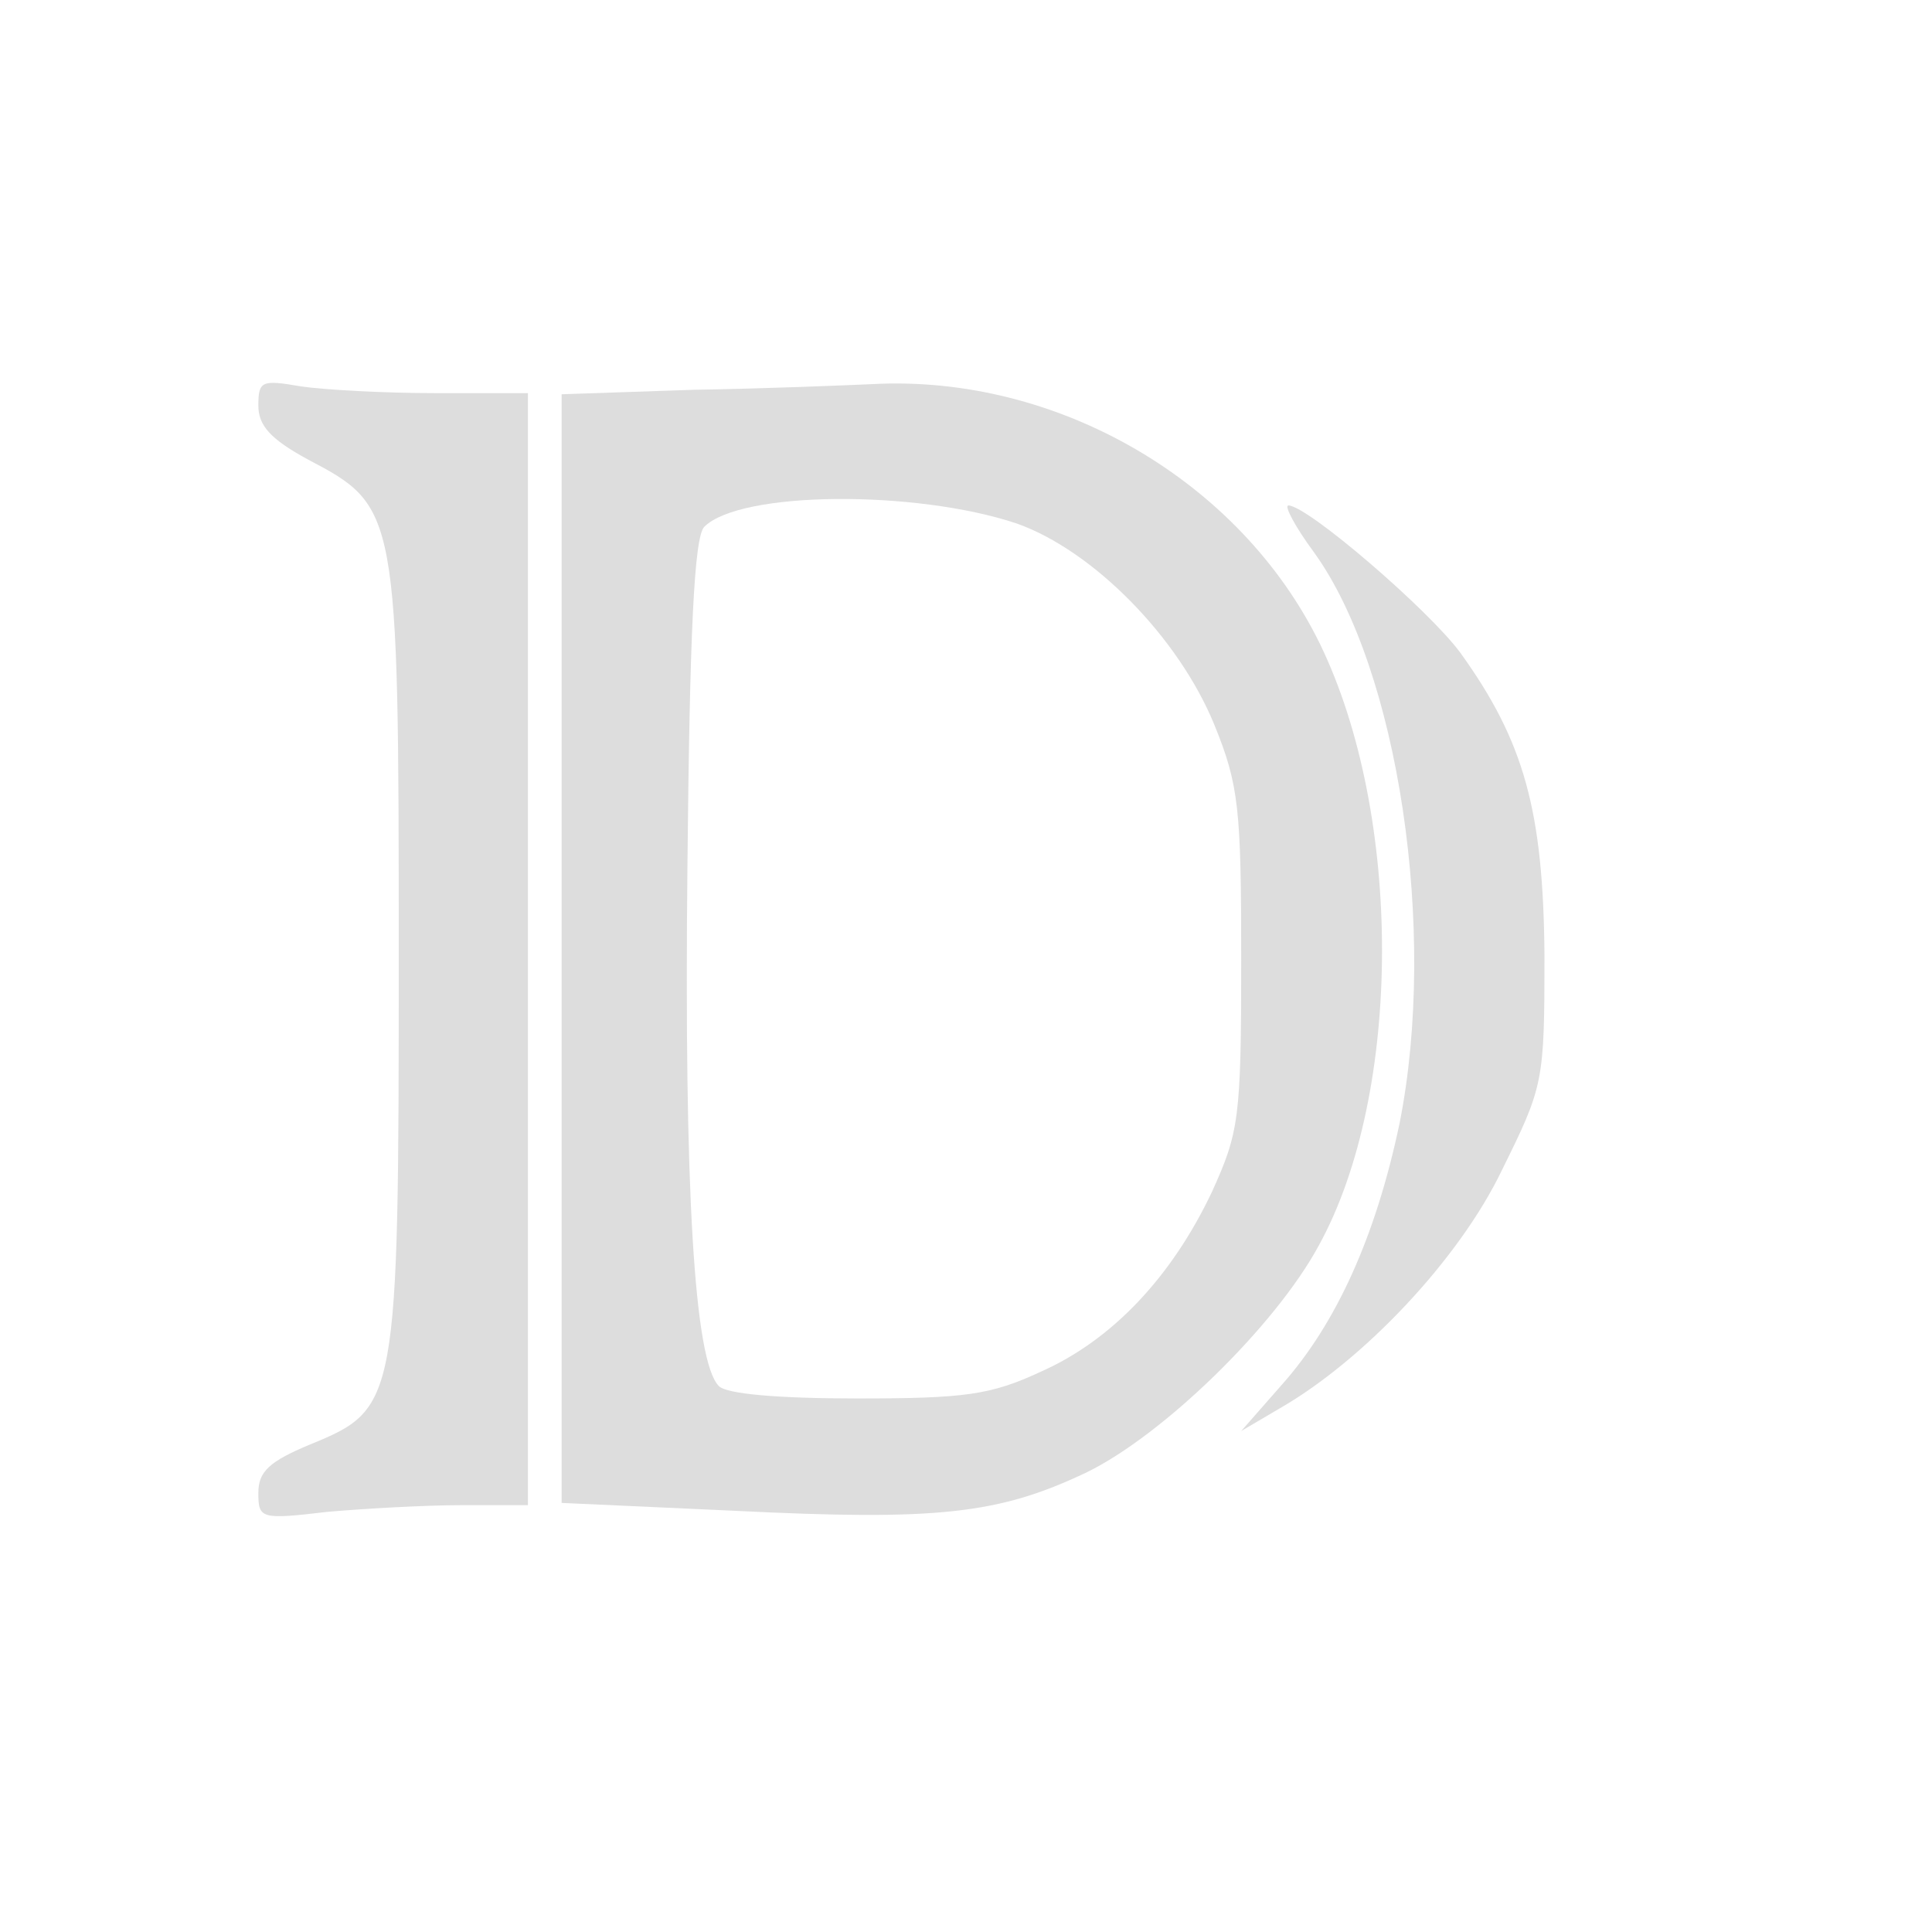
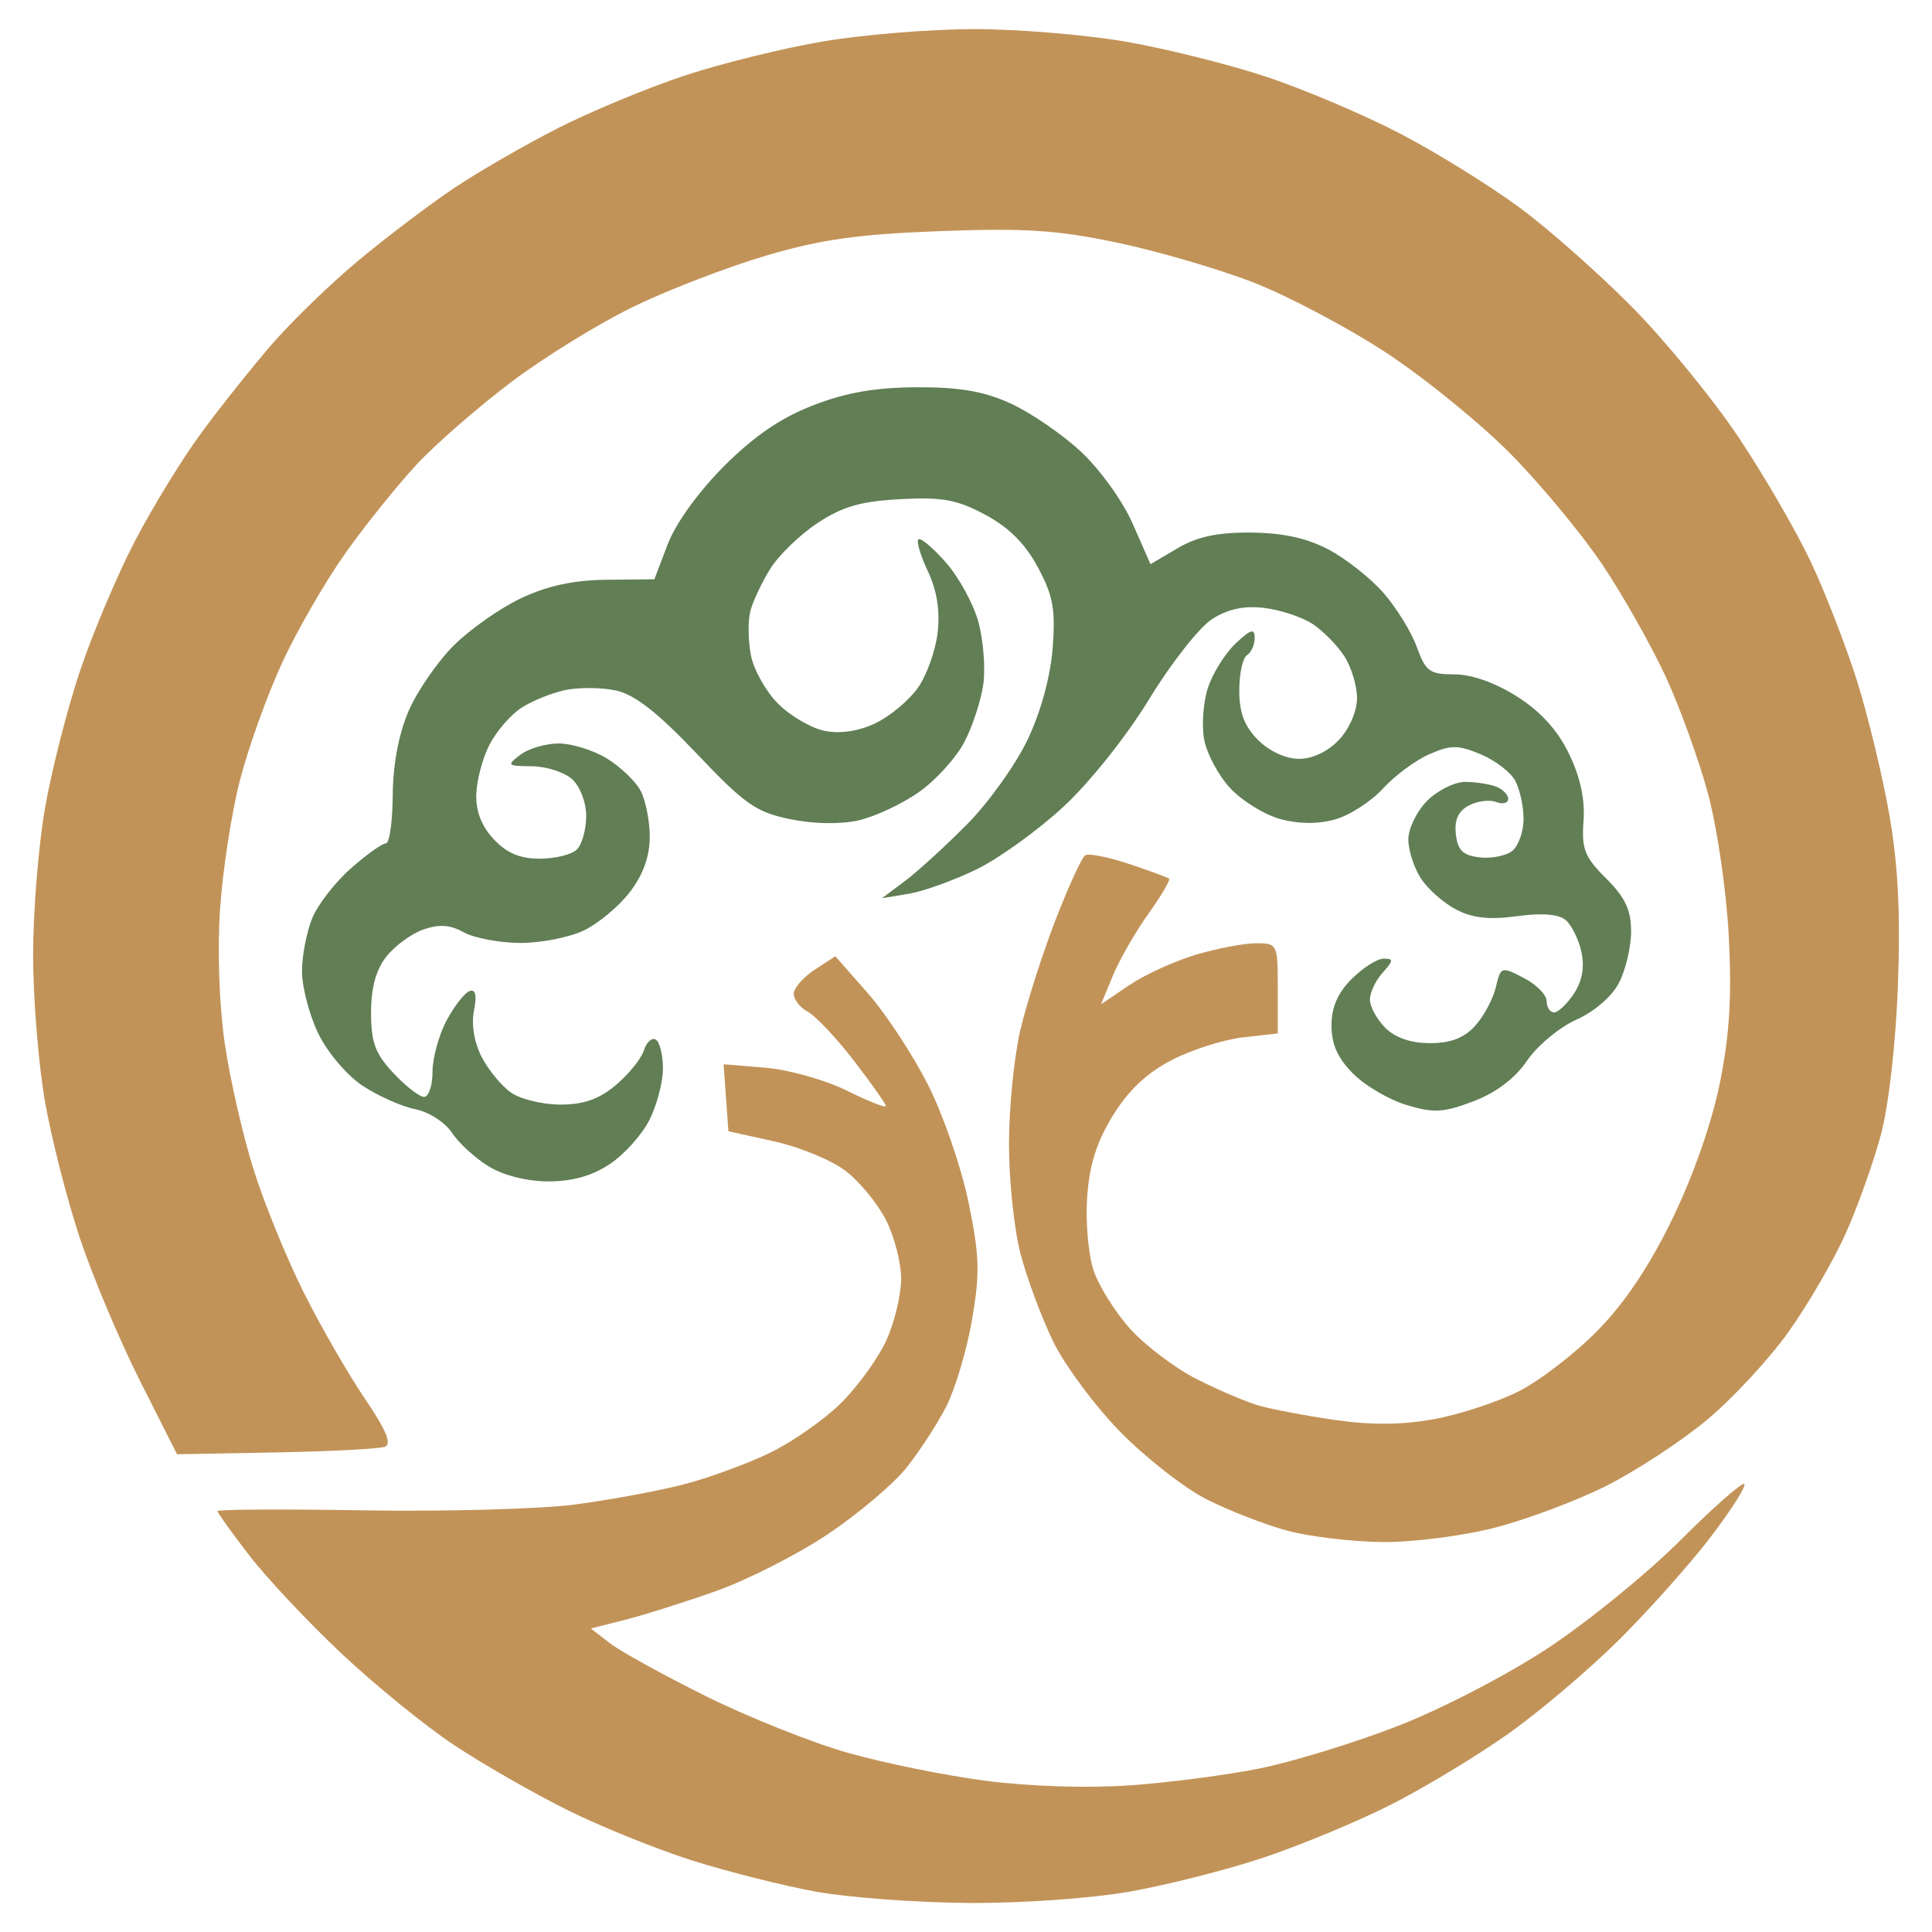
- <svg xmlns="http://www.w3.org/2000/svg" version="1.0" width="38pt" height="38pt" viewBox="0 0 172 172" preserveAspectRatio="xMidYMid meet">
-   <g transform="translate(0,172) scale(0.1,-0.1)" fill="#dddddd" stroke="none">
-     <path d="M230 1359 c0 -18 11 -30 44 -48 80 -42 81 -45 81 -441 0 -400 -1 -404 -79 -436 -36 -15 -46 -24 -46 -43 0 -23 2 -24 61 -17 34 3 88 6 120 6 l59 0 0 495 0 495 -82 0 c-46 0 -100 3 -120 6 -35 6 -38 5 -38 -17z" />
-     <path d="M618 1373 l-118 -4 0 -493 0 -494 154 -7 c181 -9 235 -3 313 34 68 33 168 130 207 202 75 136 75 384 1 536 -71 145 -234 240 -399 231 -23 -1 -94 -4 -158 -5z m287 -119 c68 -24 144 -101 176 -179 22 -54 24 -75 24 -210 0 -141 -2 -153 -26 -206 -36 -76 -89 -132 -152 -160 -45 -21 -68 -24 -164 -24 -71 0 -116 4 -123 11 -22 22 -31 175 -28 463 2 208 6 293 15 302 32 32 188 33 278 3z" />
-     <path d="M1170 1228 c75 -104 110 -337 76 -508 -21 -100 -56 -178 -105 -233 l-36 -41 34 20 c75 43 160 133 198 212 37 75 38 78 38 191 -1 129 -18 191 -75 270 -28 38 -136 131 -153 131 -4 0 6 -19 23 -42z" />
+ <svg xmlns="http://www.w3.org/2000/svg" width="38pt" height="38pt" viewBox="0 0 66.255 66.535" version="1.1" id="svg8">
+   <defs id="defs2" />
+   <g id="layer1" transform="translate(-11.18973,-56.21187)">
+     <path style="fill:#617e55;fill-opacity:1;stroke-width:0.265" d="m 29.944,96.898 c -0.74,-5.29e-4 -1.55,-0.203 -2.063,-0.517 -0.465,-0.284 -1.035,-0.805 -1.267,-1.159 -0.235,-0.358 -0.796,-0.718 -1.267,-0.812 -0.465,-0.093 -1.279,-0.456 -1.81,-0.807 -0.542,-0.359 -1.21,-1.146 -1.526,-1.798 -0.309,-0.638 -0.561,-1.602 -0.561,-2.143 0,-0.541 0.161,-1.368 0.357,-1.839 0.197,-0.471 0.796,-1.241 1.332,-1.711 0.536,-0.471 1.076,-0.856 1.2,-0.856 0.124,0 0.23,-0.744 0.236,-1.654 0.006,-1.05 0.204,-2.107 0.542,-2.894 0.293,-0.682 0.991,-1.699 1.552,-2.26 0.561,-0.561 1.61,-1.298 2.332,-1.637 0.911,-0.429 1.811,-0.622 2.948,-0.633 l 1.636,-0.016 0.46,-1.208 c 0.273,-0.717 1.06,-1.808 1.937,-2.686 1.033,-1.034 1.953,-1.663 3.062,-2.094 1.141,-0.443 2.142,-0.618 3.57,-0.625 1.468,-0.007 2.306,0.135 3.221,0.549 0.68,0.307 1.768,1.048 2.417,1.647 0.665,0.613 1.451,1.701 1.8,2.492 l 0.62,1.405 0.932,-0.55 c 0.674,-0.398 1.371,-0.547 2.519,-0.539 1.093,0.008 1.925,0.188 2.671,0.579 0.596,0.312 1.449,0.984 1.895,1.492 0.446,0.508 0.965,1.349 1.153,1.868 0.305,0.844 0.442,0.944 1.295,0.944 0.596,0 1.404,0.286 2.158,0.764 0.812,0.515 1.394,1.156 1.788,1.969 0.391,0.807 0.556,1.574 0.501,2.321 -0.071,0.963 0.036,1.234 0.778,1.974 0.656,0.654 0.86,1.086 0.86,1.823 0,0.531 -0.186,1.326 -0.414,1.767 -0.244,0.473 -0.849,0.996 -1.474,1.276 -0.583,0.261 -1.345,0.895 -1.695,1.41 -0.413,0.608 -1.058,1.097 -1.842,1.396 -1.033,0.394 -1.364,0.414 -2.3,0.133 -0.602,-0.18 -1.431,-0.665 -1.843,-1.077 -0.533,-0.533 -0.75,-1.013 -0.75,-1.66 0,-0.631 0.214,-1.125 0.698,-1.608 0.384,-0.384 0.878,-0.698 1.099,-0.698 0.346,0 0.341,0.067 -0.036,0.484 -0.241,0.266 -0.438,0.683 -0.438,0.926 0,0.243 0.238,0.68 0.529,0.971 0.345,0.345 0.882,0.529 1.541,0.529 0.713,0 1.172,-0.176 1.553,-0.595 0.297,-0.327 0.618,-0.924 0.714,-1.327 0.17,-0.719 0.186,-0.724 0.961,-0.324 0.433,0.224 0.788,0.583 0.788,0.797 0,0.215 0.116,0.39 0.258,0.39 0.142,0 0.45,-0.293 0.685,-0.651 0.284,-0.434 0.369,-0.912 0.254,-1.437 -0.095,-0.432 -0.34,-0.925 -0.545,-1.095 -0.244,-0.202 -0.822,-0.247 -1.675,-0.13 -0.942,0.13 -1.52,0.067 -2.085,-0.225 -0.43,-0.222 -0.978,-0.704 -1.218,-1.07 -0.24,-0.366 -0.436,-0.973 -0.436,-1.348 0,-0.376 0.292,-0.975 0.649,-1.332 0.357,-0.357 0.943,-0.649 1.301,-0.649 0.359,0 0.84,0.072 1.07,0.161 0.23,0.088 0.419,0.28 0.419,0.425 0,0.146 -0.187,0.193 -0.416,0.105 -0.229,-0.088 -0.653,-0.033 -0.942,0.122 -0.365,0.195 -0.501,0.498 -0.444,0.991 0.064,0.557 0.242,0.728 0.826,0.795 0.409,0.047 0.915,-0.057 1.124,-0.231 0.209,-0.174 0.381,-0.667 0.381,-1.095 0,-0.428 -0.129,-1.019 -0.286,-1.313 -0.157,-0.294 -0.693,-0.704 -1.191,-0.912 -0.781,-0.326 -1.023,-0.327 -1.765,-0.004 -0.473,0.205 -1.194,0.739 -1.602,1.186 -0.408,0.447 -1.152,0.925 -1.654,1.064 -0.592,0.163 -1.254,0.157 -1.889,-0.018 -0.537,-0.148 -1.307,-0.624 -1.711,-1.056 -0.404,-0.432 -0.81,-1.187 -0.901,-1.676 -0.092,-0.489 -0.033,-1.297 0.132,-1.794 0.164,-0.497 0.593,-1.181 0.952,-1.519 0.525,-0.493 0.654,-0.53 0.654,-0.187 0,0.235 -0.119,0.501 -0.265,0.591 -0.146,0.09 -0.265,0.638 -0.265,1.218 0,0.767 0.177,1.232 0.649,1.704 0.388,0.388 0.955,0.649 1.409,0.649 0.468,0 0.998,-0.254 1.379,-0.659 0.358,-0.382 0.619,-0.986 0.619,-1.434 0,-0.426 -0.2,-1.08 -0.445,-1.454 -0.245,-0.373 -0.736,-0.87 -1.092,-1.103 -0.356,-0.233 -1.099,-0.479 -1.65,-0.547 -0.694,-0.085 -1.247,0.031 -1.796,0.377 -0.437,0.275 -1.412,1.512 -2.167,2.749 -0.79,1.294 -2.049,2.875 -2.964,3.722 -0.875,0.81 -2.222,1.78 -2.993,2.156 -0.771,0.376 -1.818,0.753 -2.328,0.838 l -0.926,0.155 0.794,-0.595 c 0.437,-0.327 1.4,-1.206 2.14,-1.954 0.74,-0.747 1.679,-2.062 2.086,-2.921 0.458,-0.967 0.785,-2.171 0.86,-3.159 0.1,-1.324 0.013,-1.796 -0.512,-2.772 -0.434,-0.808 -1.001,-1.374 -1.809,-1.806 -0.975,-0.522 -1.476,-0.614 -2.926,-0.537 -1.367,0.073 -1.99,0.253 -2.855,0.825 -0.608,0.402 -1.342,1.114 -1.63,1.581 -0.288,0.467 -0.594,1.118 -0.68,1.446 -0.086,0.328 -0.079,1.008 0.016,1.511 0.094,0.503 0.517,1.26 0.939,1.682 0.422,0.422 1.145,0.843 1.606,0.935 0.537,0.107 1.162,0.014 1.741,-0.261 0.497,-0.236 1.155,-0.782 1.462,-1.214 0.308,-0.432 0.616,-1.293 0.686,-1.914 0.085,-0.753 -0.026,-1.453 -0.334,-2.102 -0.254,-0.535 -0.402,-1.032 -0.33,-1.105 0.072,-0.072 0.5,0.287 0.95,0.8 0.45,0.512 0.954,1.437 1.12,2.054 0.166,0.618 0.242,1.573 0.168,2.122 -0.074,0.55 -0.364,1.445 -0.646,1.989 -0.281,0.545 -0.986,1.325 -1.566,1.735 -0.58,0.41 -1.518,0.849 -2.084,0.977 -0.635,0.143 -1.541,0.127 -2.362,-0.041 -1.171,-0.241 -1.559,-0.513 -3.21,-2.253 -1.342,-1.414 -2.134,-2.035 -2.778,-2.176 -0.495,-0.108 -1.285,-0.115 -1.754,-0.016 -0.469,0.099 -1.151,0.376 -1.516,0.615 -0.364,0.239 -0.856,0.808 -1.092,1.265 -0.236,0.457 -0.441,1.227 -0.455,1.711 -0.017,0.586 0.184,1.103 0.603,1.548 0.447,0.476 0.903,0.668 1.587,0.668 0.528,0 1.102,-0.143 1.277,-0.318 0.175,-0.175 0.318,-0.692 0.318,-1.15 0,-0.47 -0.21,-1.023 -0.484,-1.27 -0.266,-0.241 -0.891,-0.442 -1.389,-0.446 -0.853,-0.008 -0.876,-0.031 -0.392,-0.397 0.282,-0.214 0.878,-0.388 1.323,-0.387 0.445,5.29e-4 1.189,0.232 1.652,0.515 0.464,0.283 0.986,0.781 1.161,1.107 0.175,0.326 0.318,1.044 0.318,1.596 0,0.67 -0.227,1.299 -0.683,1.897 -0.375,0.492 -1.094,1.09 -1.597,1.329 -0.503,0.239 -1.492,0.43 -2.198,0.425 -0.706,-0.005 -1.573,-0.17 -1.927,-0.366 -0.469,-0.26 -0.846,-0.286 -1.391,-0.096 -0.411,0.143 -0.984,0.562 -1.274,0.931 -0.359,0.457 -0.528,1.073 -0.528,1.93 0,1.024 0.143,1.412 0.768,2.081 0.422,0.452 0.898,0.822 1.058,0.822 0.16,0 0.291,-0.389 0.291,-0.864 0,-0.475 0.219,-1.273 0.487,-1.772 0.268,-0.499 0.624,-0.953 0.791,-1.009 0.206,-0.069 0.254,0.151 0.149,0.677 -0.095,0.477 0.008,1.094 0.265,1.593 0.232,0.448 0.686,1 1.011,1.227 0.324,0.227 1.09,0.413 1.701,0.413 0.805,0 1.332,-0.186 1.911,-0.673 0.44,-0.37 0.874,-0.908 0.965,-1.194 0.091,-0.287 0.276,-0.453 0.411,-0.37 0.135,0.083 0.245,0.532 0.245,0.996 -2.26e-4,0.464 -0.209,1.259 -0.463,1.765 -0.254,0.506 -0.867,1.191 -1.362,1.521 -0.61,0.408 -1.29,0.6 -2.117,0.6 z" id="path828" />
+     <path style="fill:#c29358;fill-opacity:1;stroke-width:0.265" d="m 44.368,121.746 c -1.764,-0.013 -4.109,-0.187 -5.212,-0.387 -1.103,-0.2 -3.008,-0.679 -4.233,-1.064 -1.226,-0.386 -3.181,-1.175 -4.345,-1.754 -1.164,-0.579 -2.92,-1.587 -3.901,-2.239 -0.982,-0.652 -2.72,-2.066 -3.863,-3.141 -1.143,-1.075 -2.572,-2.595 -3.176,-3.378 -0.604,-0.783 -1.098,-1.472 -1.099,-1.532 -1.74e-4,-0.059 2.29,-0.071 5.089,-0.025 2.799,0.046 6.057,-0.046 7.24,-0.203 1.183,-0.157 2.852,-0.466 3.709,-0.686 0.857,-0.22 2.2,-0.711 2.985,-1.091 0.785,-0.38 1.897,-1.161 2.471,-1.735 0.574,-0.574 1.269,-1.539 1.544,-2.145 0.275,-0.606 0.503,-1.552 0.506,-2.104 0.003,-0.551 -0.231,-1.467 -0.521,-2.035 -0.29,-0.568 -0.918,-1.331 -1.396,-1.695 -0.478,-0.365 -1.58,-0.82 -2.45,-1.012 l -1.581,-0.349 -0.083,-1.154 -0.083,-1.154 1.446,0.12 c 0.795,0.066 2.053,0.42 2.795,0.787 0.742,0.367 1.349,0.607 1.349,0.534 0,-0.073 -0.495,-0.776 -1.101,-1.561 -0.605,-0.785 -1.32,-1.544 -1.587,-1.687 -0.268,-0.143 -0.487,-0.421 -0.487,-0.618 0,-0.196 0.322,-0.568 0.716,-0.826 l 0.716,-0.469 1.121,1.274 c 0.617,0.701 1.548,2.119 2.071,3.151 0.522,1.032 1.15,2.851 1.395,4.042 0.381,1.851 0.398,2.439 0.123,4.048 -0.178,1.035 -0.577,2.38 -0.887,2.988 -0.31,0.608 -0.933,1.565 -1.384,2.126 -0.451,0.561 -1.667,1.587 -2.702,2.279 -1.035,0.692 -2.763,1.571 -3.84,1.953 -1.077,0.382 -2.488,0.828 -3.136,0.992 l -1.178,0.298 0.649,0.504 c 0.357,0.277 1.839,1.095 3.295,1.819 1.455,0.723 3.658,1.604 4.895,1.956 1.237,0.352 3.38,0.788 4.763,0.967 1.502,0.195 3.497,0.258 4.957,0.157 1.344,-0.094 3.368,-0.358 4.498,-0.588 1.13,-0.23 3.257,-0.884 4.727,-1.455 1.505,-0.584 3.759,-1.752 5.159,-2.673 1.368,-0.9 3.423,-2.571 4.567,-3.714 1.144,-1.143 2.139,-2.019 2.211,-1.947 0.072,0.072 -0.441,0.882 -1.139,1.8 -0.698,0.918 -2.12,2.516 -3.16,3.551 -1.04,1.035 -2.774,2.504 -3.852,3.266 -1.079,0.761 -2.89,1.854 -4.024,2.428 -1.135,0.574 -3.1,1.391 -4.367,1.815 -1.267,0.425 -3.361,0.956 -4.652,1.181 -1.334,0.233 -3.734,0.399 -5.555,0.386 z m 14.28,-12.429 c -1.032,-0.01 -2.499,-0.185 -3.261,-0.39 -0.762,-0.205 -2.012,-0.69 -2.778,-1.078 -0.766,-0.388 -2.107,-1.435 -2.98,-2.327 -0.873,-0.892 -1.914,-2.295 -2.313,-3.117 -0.399,-0.822 -0.905,-2.184 -1.124,-3.026 -0.219,-0.842 -0.397,-2.548 -0.395,-3.791 0.002,-1.243 0.18,-3.004 0.394,-3.915 0.215,-0.91 0.756,-2.605 1.204,-3.765 0.448,-1.161 0.91,-2.17 1.028,-2.243 0.118,-0.073 0.795,0.061 1.504,0.298 0.709,0.237 1.332,0.465 1.384,0.508 0.052,0.043 -0.272,0.591 -0.718,1.218 -0.447,0.627 -0.995,1.584 -1.219,2.125 l -0.406,0.984 0.965,-0.655 c 0.531,-0.36 1.565,-0.833 2.297,-1.051 0.733,-0.218 1.668,-0.396 2.078,-0.396 0.733,0 0.746,0.026 0.746,1.553 v 1.553 l -1.199,0.135 c -0.659,0.074 -1.76,0.424 -2.445,0.777 -0.856,0.441 -1.491,1.036 -2.027,1.904 -0.561,0.908 -0.812,1.695 -0.892,2.802 -0.061,0.846 0.036,1.984 0.215,2.528 0.179,0.544 0.751,1.459 1.27,2.033 0.519,0.574 1.545,1.349 2.281,1.722 0.735,0.373 1.696,0.783 2.133,0.911 0.438,0.128 1.617,0.352 2.621,0.497 1.265,0.183 2.316,0.175 3.423,-0.026 0.879,-0.159 2.195,-0.592 2.925,-0.962 0.73,-0.37 1.958,-1.318 2.728,-2.108 0.944,-0.967 1.785,-2.23 2.577,-3.871 0.723,-1.497 1.348,-3.298 1.623,-4.673 0.329,-1.647 0.407,-2.972 0.299,-5.027 -0.082,-1.553 -0.399,-3.725 -0.715,-4.899 C 69.558,82.386 68.902,80.571 68.413,79.513 67.924,78.455 66.95,76.73 66.249,75.681 65.548,74.632 64.127,72.913 63.091,71.861 62.055,70.809 60.12,69.234 58.792,68.362 57.464,67.49 55.394,66.396 54.193,65.931 c -1.201,-0.465 -3.315,-1.081 -4.697,-1.369 -2.052,-0.428 -3.169,-0.5 -6.085,-0.39 -2.803,0.105 -4.084,0.285 -5.953,0.835 -1.31,0.385 -3.356,1.17 -4.547,1.744 -1.191,0.574 -3.099,1.747 -4.239,2.606 -1.141,0.86 -2.611,2.14 -3.268,2.845 -0.657,0.705 -1.758,2.075 -2.448,3.044 -0.689,0.969 -1.674,2.672 -2.187,3.784 -0.514,1.112 -1.17,2.938 -1.458,4.059 -0.288,1.12 -0.596,3.118 -0.684,4.44 -0.095,1.418 -0.027,3.313 0.164,4.624 0.179,1.222 0.626,3.177 0.994,4.344 0.368,1.168 1.148,3.075 1.732,4.24 0.584,1.164 1.528,2.803 2.098,3.642 0.732,1.078 0.934,1.564 0.691,1.657 -0.189,0.073 -1.878,0.16 -3.752,0.195 l -3.408,0.063 -1.269,-2.514 c -0.698,-1.382 -1.63,-3.593 -2.071,-4.912 -0.441,-1.319 -0.985,-3.448 -1.209,-4.731 -0.224,-1.283 -0.407,-3.551 -0.407,-5.041 0,-1.49 0.184,-3.766 0.41,-5.057 0.225,-1.292 0.766,-3.411 1.201,-4.71 0.435,-1.299 1.285,-3.31 1.888,-4.47 0.603,-1.16 1.631,-2.836 2.283,-3.725 0.652,-0.889 1.755,-2.274 2.451,-3.077 0.696,-0.803 2.052,-2.113 3.013,-2.91 0.961,-0.797 2.425,-1.904 3.254,-2.46 0.829,-0.556 2.436,-1.482 3.57,-2.06 1.135,-0.577 3.099,-1.392 4.366,-1.812 1.266,-0.419 3.425,-0.951 4.797,-1.181 1.372,-0.231 3.702,-0.42 5.179,-0.42 1.477,0 3.807,0.192 5.179,0.426 1.372,0.234 3.566,0.781 4.875,1.215 1.31,0.434 3.404,1.325 4.655,1.98 1.251,0.655 3.096,1.802 4.101,2.548 1.005,0.746 2.748,2.291 3.873,3.433 1.125,1.142 2.756,3.138 3.625,4.436 0.868,1.298 1.988,3.225 2.488,4.281 0.5,1.056 1.223,2.916 1.606,4.134 0.383,1.217 0.885,3.301 1.116,4.63 0.299,1.727 0.382,3.4 0.29,5.857 -0.076,2.035 -0.317,4.142 -0.591,5.159 -0.254,0.946 -0.801,2.475 -1.216,3.399 -0.415,0.924 -1.3,2.443 -1.966,3.377 -0.666,0.934 -1.93,2.296 -2.808,3.026 -0.878,0.731 -2.432,1.749 -3.454,2.264 -1.022,0.515 -2.756,1.165 -3.854,1.446 -1.113,0.285 -2.826,0.503 -3.872,0.493 z" id="path828-2" />
  </g>
</svg>
